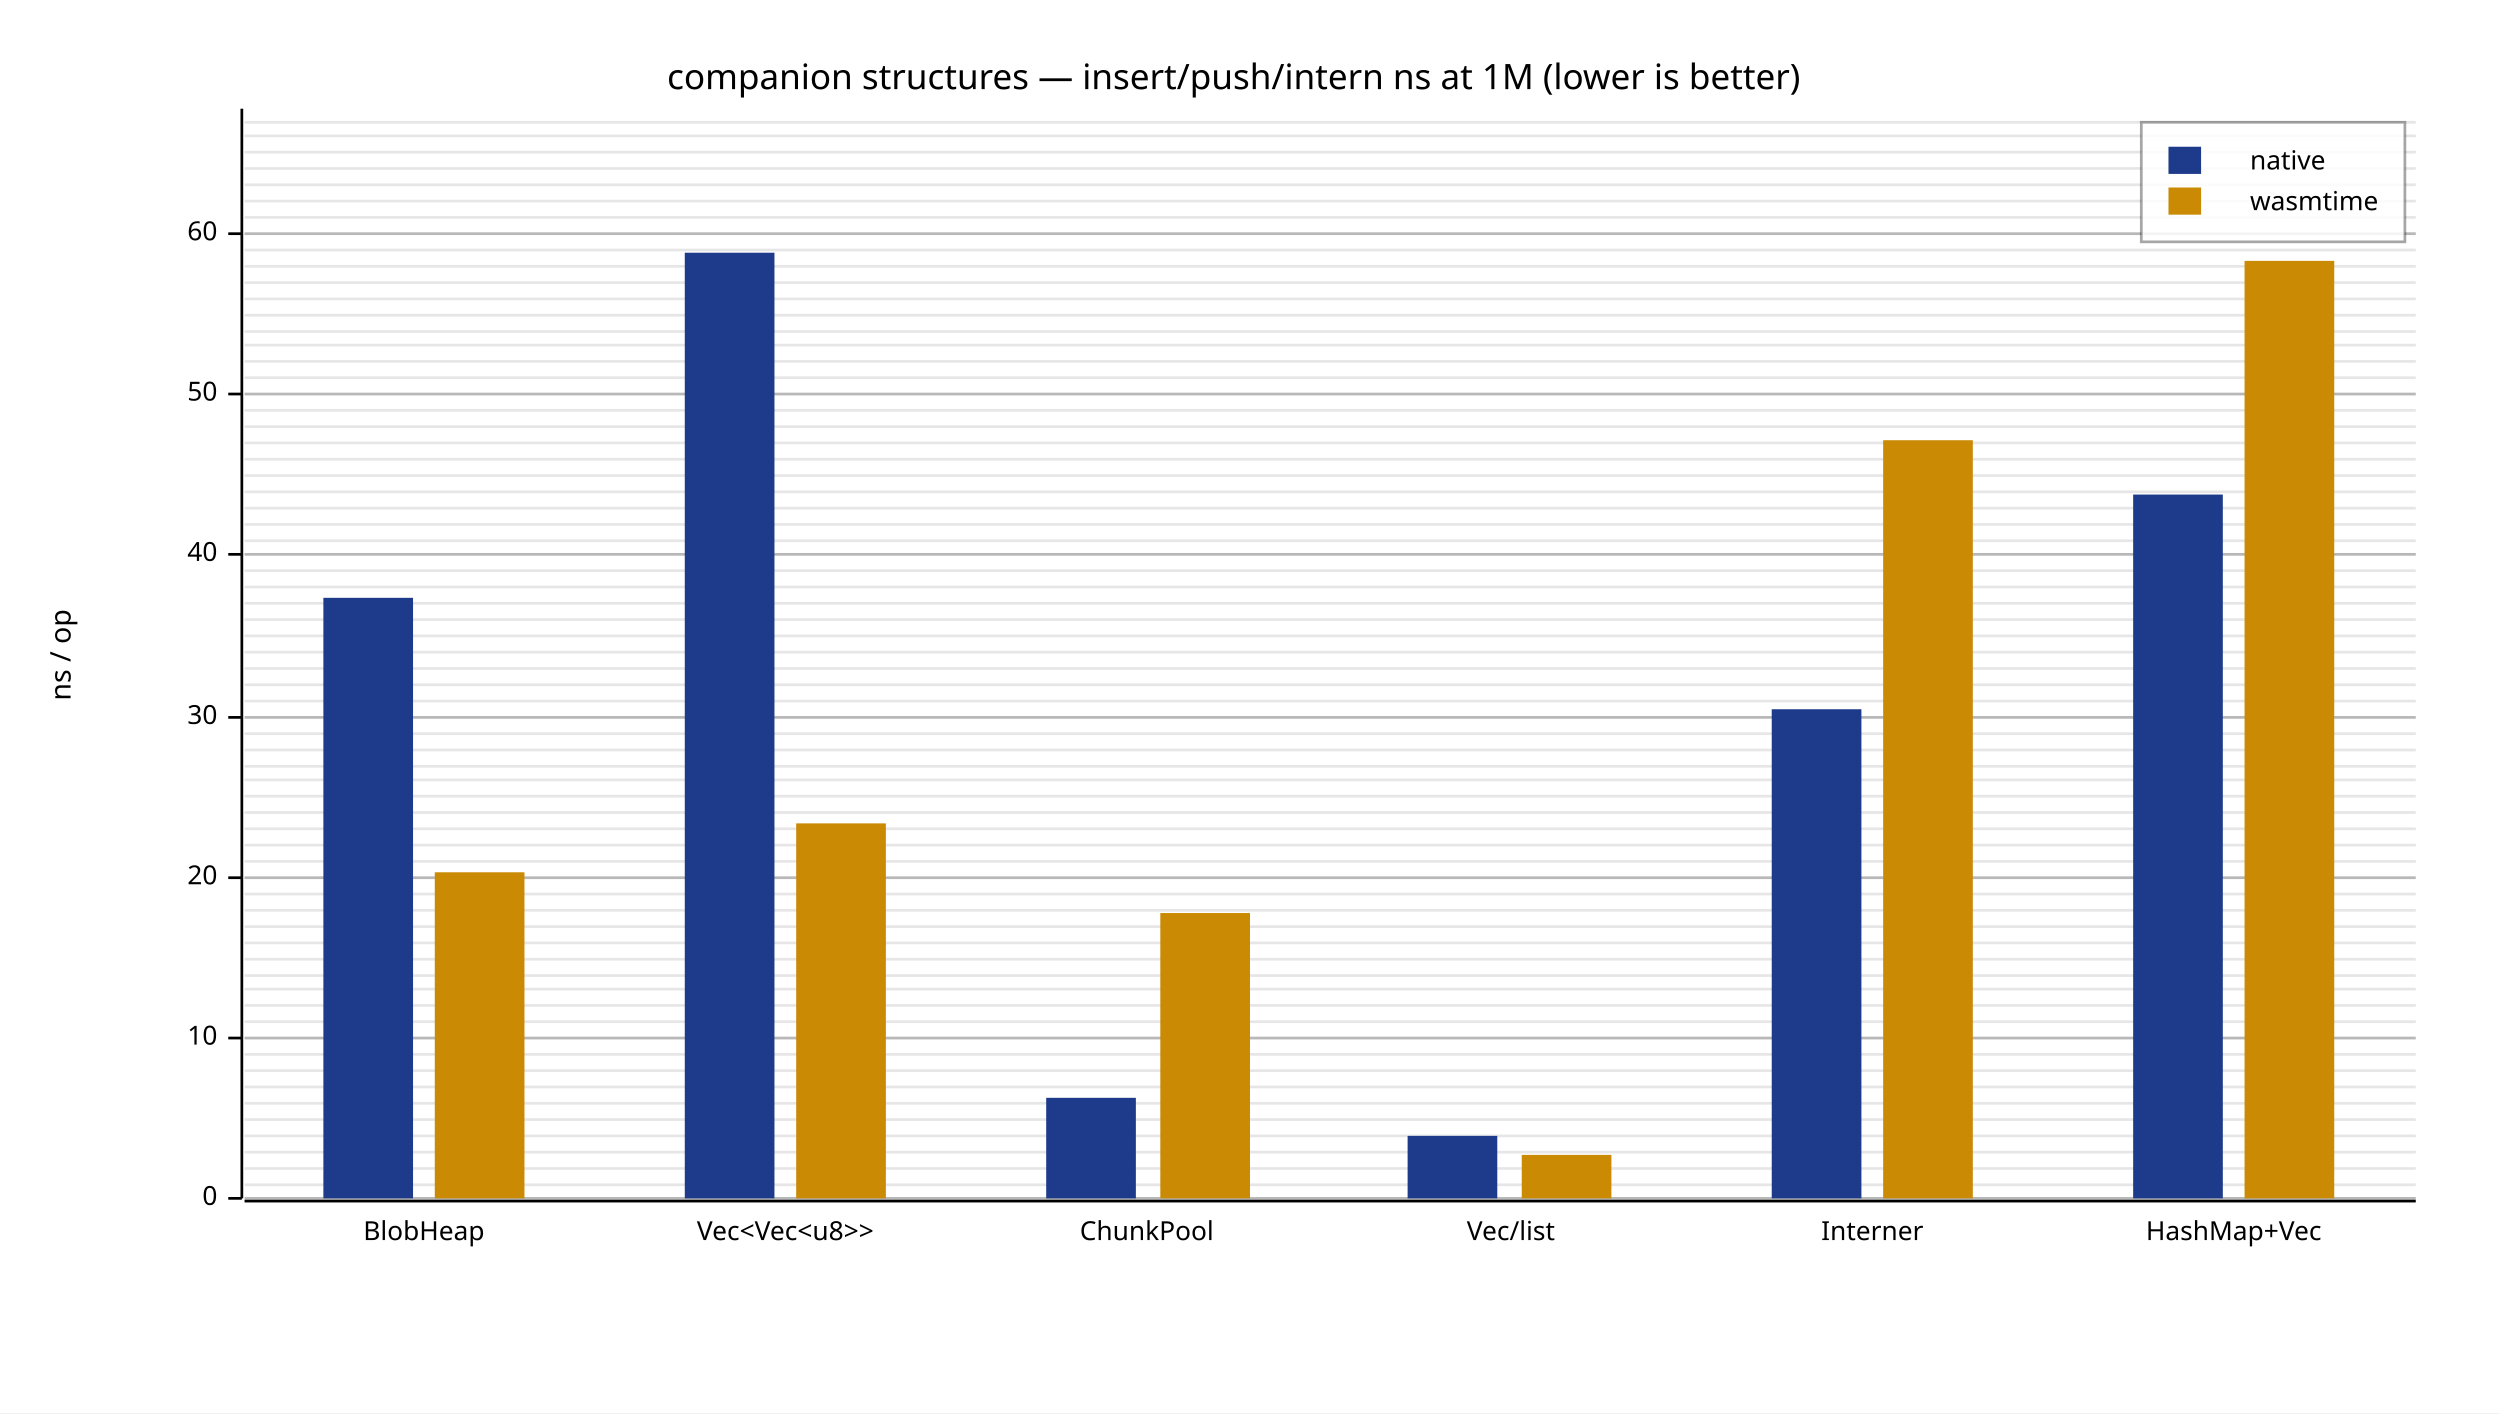
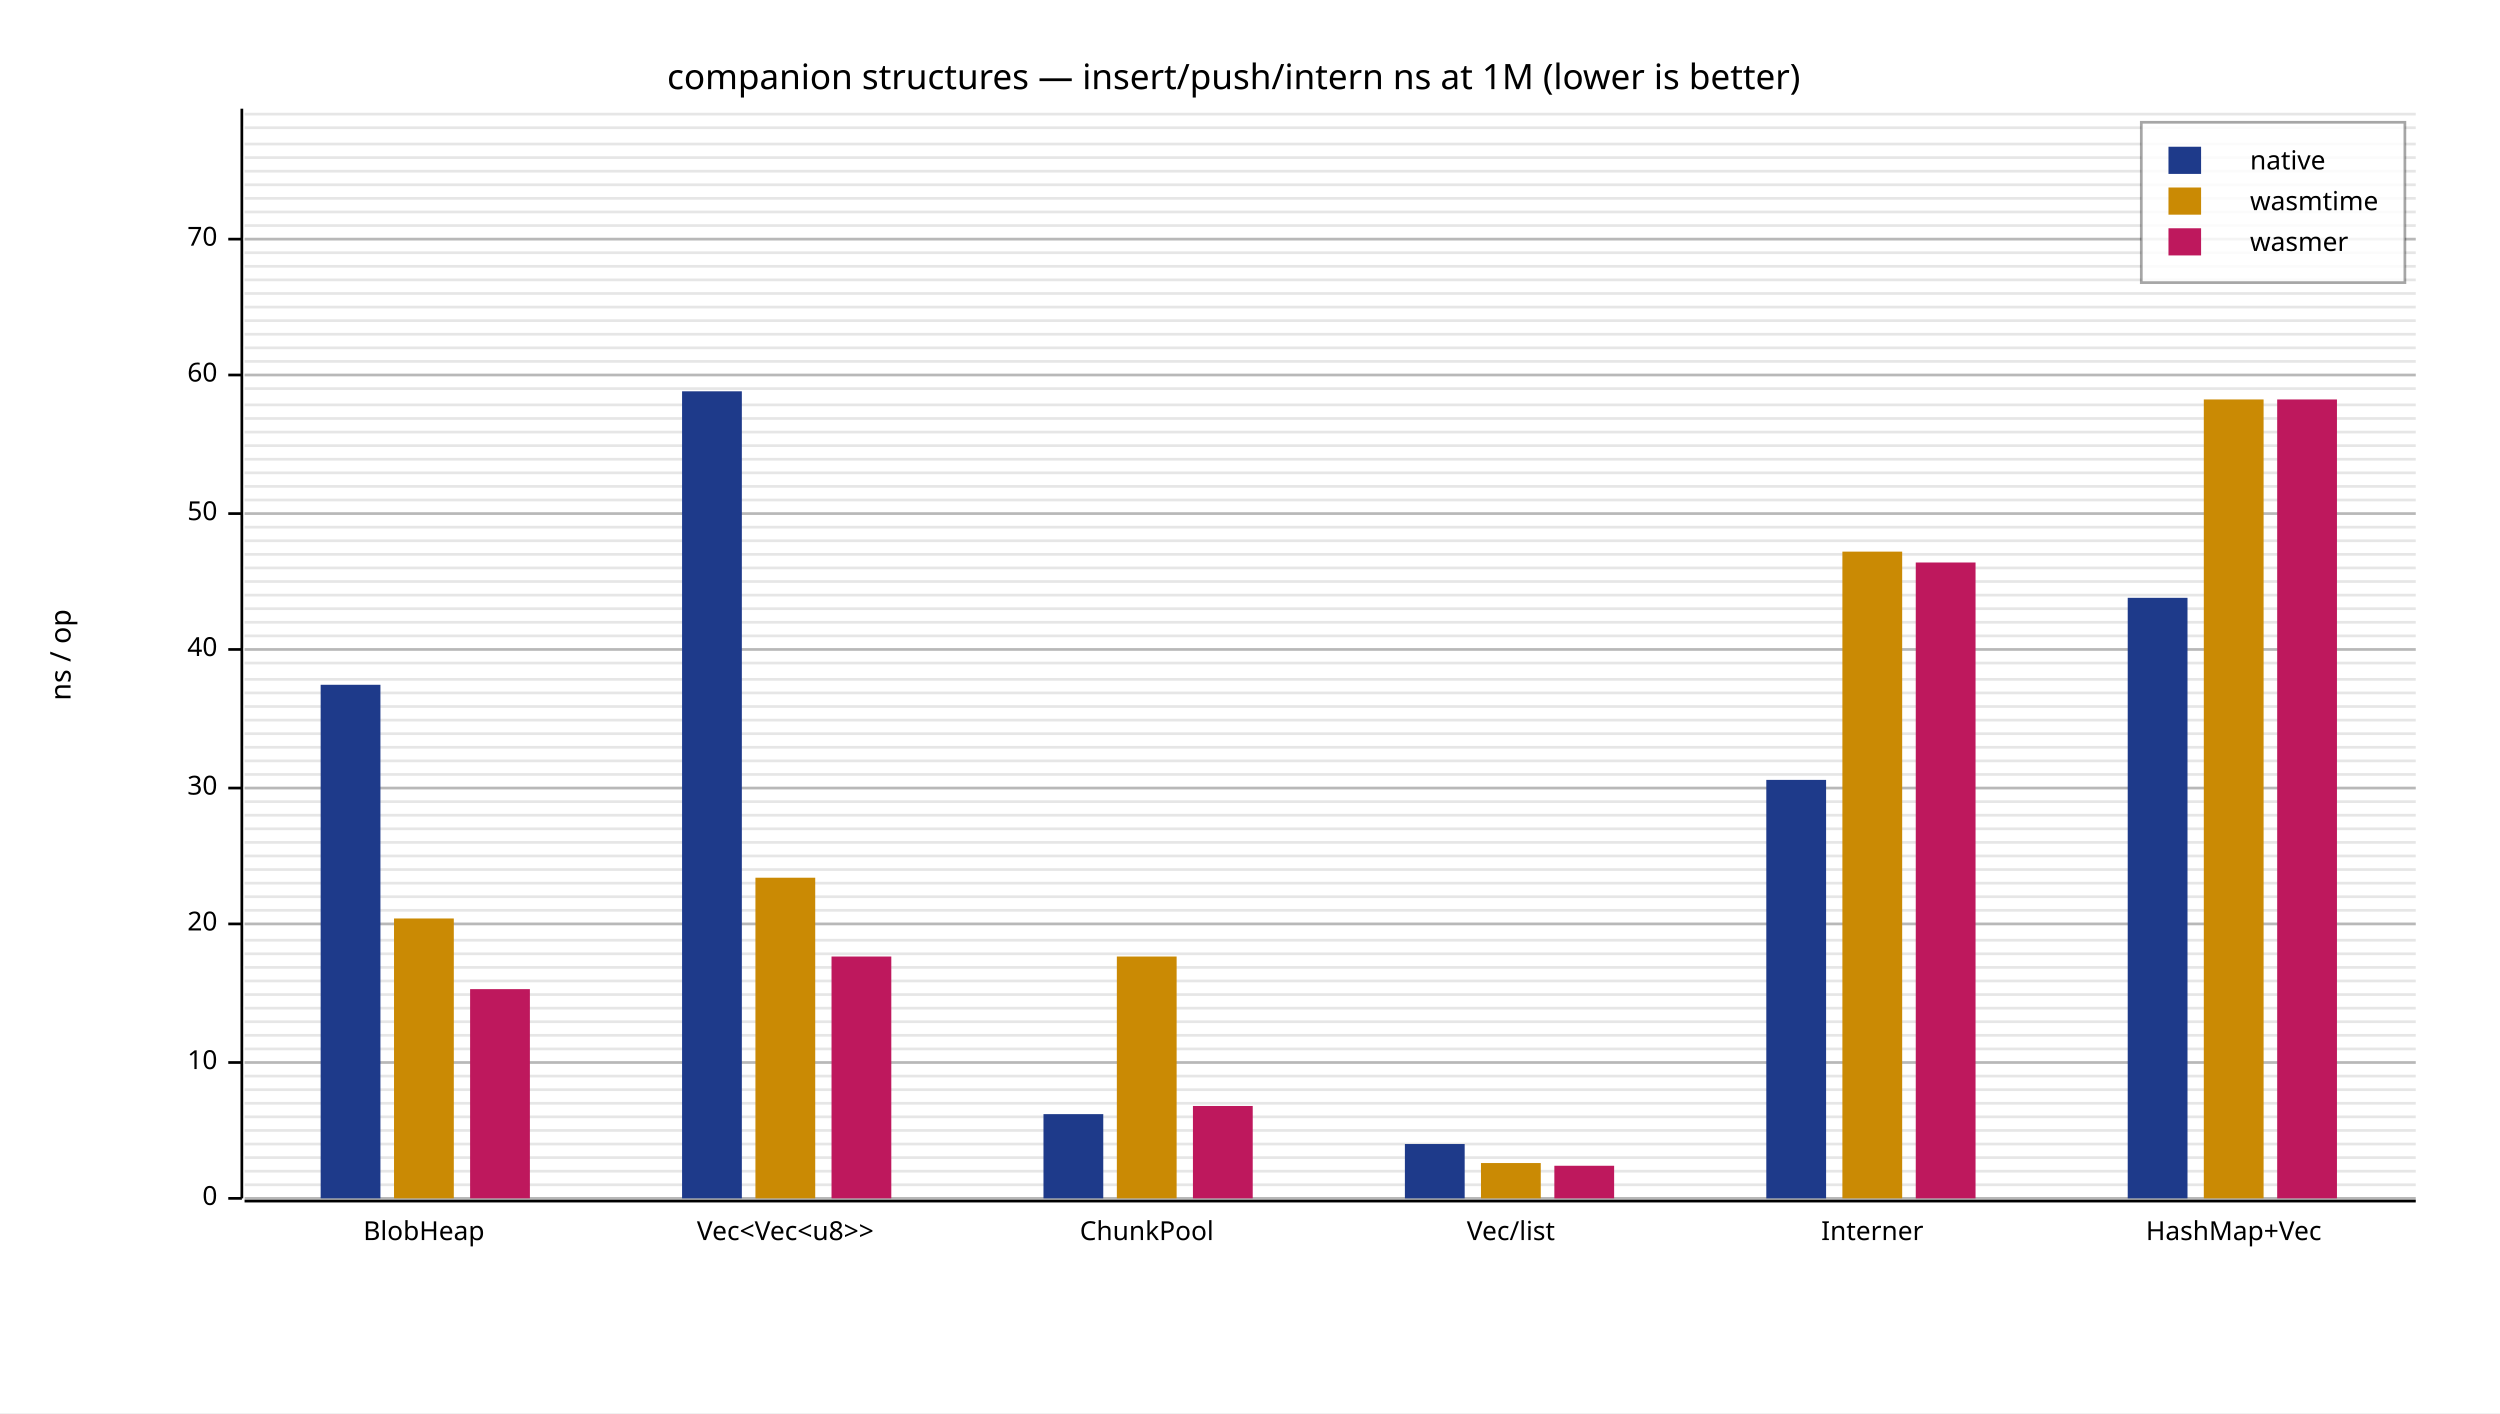
<svg xmlns="http://www.w3.org/2000/svg" width="920" height="520" viewBox="0 0 920 520">
  <rect x="0" y="0" width="920" height="520" opacity="1" fill="#FFFFFF" stroke="none" />
  <text x="454" y="23" dy="0.76em" text-anchor="middle" font-family="sans-serif" font-size="12.903" opacity="1" fill="#000000">
companion structures — insert/push/intern ns at 1M (lower is better)
</text>
  <line opacity="0.1" stroke="#000000" stroke-width="1" x1="90" y1="441" x2="889" y2="441" />
  <line opacity="0.1" stroke="#000000" stroke-width="1" x1="90" y1="436" x2="889" y2="436" />
-   <line opacity="0.1" stroke="#000000" stroke-width="1" x1="90" y1="430" x2="889" y2="430" />
-   <line opacity="0.1" stroke="#000000" stroke-width="1" x1="90" y1="424" x2="889" y2="424" />
-   <line opacity="0.1" stroke="#000000" stroke-width="1" x1="90" y1="418" x2="889" y2="418" />
-   <line opacity="0.1" stroke="#000000" stroke-width="1" x1="90" y1="412" x2="889" y2="412" />
+   <line opacity="0.1" stroke="#000000" stroke-width="1" x1="90" y1="431" x2="889" y2="431" />
+   <line opacity="0.1" stroke="#000000" stroke-width="1" x1="90" y1="426" x2="889" y2="426" />
+   <line opacity="0.1" stroke="#000000" stroke-width="1" x1="90" y1="421" x2="889" y2="421" />
+   <line opacity="0.1" stroke="#000000" stroke-width="1" x1="90" y1="416" x2="889" y2="416" />
+   <line opacity="0.1" stroke="#000000" stroke-width="1" x1="90" y1="411" x2="889" y2="411" />
  <line opacity="0.1" stroke="#000000" stroke-width="1" x1="90" y1="406" x2="889" y2="406" />
-   <line opacity="0.1" stroke="#000000" stroke-width="1" x1="90" y1="400" x2="889" y2="400" />
-   <line opacity="0.1" stroke="#000000" stroke-width="1" x1="90" y1="394" x2="889" y2="394" />
-   <line opacity="0.1" stroke="#000000" stroke-width="1" x1="90" y1="388" x2="889" y2="388" />
-   <line opacity="0.1" stroke="#000000" stroke-width="1" x1="90" y1="382" x2="889" y2="382" />
+   <line opacity="0.1" stroke="#000000" stroke-width="1" x1="90" y1="401" x2="889" y2="401" />
+   <line opacity="0.1" stroke="#000000" stroke-width="1" x1="90" y1="396" x2="889" y2="396" />
+   <line opacity="0.1" stroke="#000000" stroke-width="1" x1="90" y1="391" x2="889" y2="391" />
+   <line opacity="0.1" stroke="#000000" stroke-width="1" x1="90" y1="386" x2="889" y2="386" />
+   <line opacity="0.1" stroke="#000000" stroke-width="1" x1="90" y1="381" x2="889" y2="381" />
  <line opacity="0.1" stroke="#000000" stroke-width="1" x1="90" y1="376" x2="889" y2="376" />
-   <line opacity="0.1" stroke="#000000" stroke-width="1" x1="90" y1="370" x2="889" y2="370" />
-   <line opacity="0.1" stroke="#000000" stroke-width="1" x1="90" y1="364" x2="889" y2="364" />
-   <line opacity="0.1" stroke="#000000" stroke-width="1" x1="90" y1="359" x2="889" y2="359" />
-   <line opacity="0.1" stroke="#000000" stroke-width="1" x1="90" y1="353" x2="889" y2="353" />
-   <line opacity="0.1" stroke="#000000" stroke-width="1" x1="90" y1="347" x2="889" y2="347" />
-   <line opacity="0.1" stroke="#000000" stroke-width="1" x1="90" y1="341" x2="889" y2="341" />
+   <line opacity="0.1" stroke="#000000" stroke-width="1" x1="90" y1="371" x2="889" y2="371" />
+   <line opacity="0.1" stroke="#000000" stroke-width="1" x1="90" y1="366" x2="889" y2="366" />
+   <line opacity="0.1" stroke="#000000" stroke-width="1" x1="90" y1="361" x2="889" y2="361" />
+   <line opacity="0.1" stroke="#000000" stroke-width="1" x1="90" y1="356" x2="889" y2="356" />
+   <line opacity="0.1" stroke="#000000" stroke-width="1" x1="90" y1="351" x2="889" y2="351" />
+   <line opacity="0.1" stroke="#000000" stroke-width="1" x1="90" y1="346" x2="889" y2="346" />
+   <line opacity="0.1" stroke="#000000" stroke-width="1" x1="90" y1="340" x2="889" y2="340" />
  <line opacity="0.1" stroke="#000000" stroke-width="1" x1="90" y1="335" x2="889" y2="335" />
-   <line opacity="0.1" stroke="#000000" stroke-width="1" x1="90" y1="329" x2="889" y2="329" />
-   <line opacity="0.1" stroke="#000000" stroke-width="1" x1="90" y1="323" x2="889" y2="323" />
-   <line opacity="0.1" stroke="#000000" stroke-width="1" x1="90" y1="317" x2="889" y2="317" />
-   <line opacity="0.1" stroke="#000000" stroke-width="1" x1="90" y1="311" x2="889" y2="311" />
+   <line opacity="0.1" stroke="#000000" stroke-width="1" x1="90" y1="330" x2="889" y2="330" />
+   <line opacity="0.1" stroke="#000000" stroke-width="1" x1="90" y1="325" x2="889" y2="325" />
+   <line opacity="0.1" stroke="#000000" stroke-width="1" x1="90" y1="320" x2="889" y2="320" />
+   <line opacity="0.1" stroke="#000000" stroke-width="1" x1="90" y1="315" x2="889" y2="315" />
+   <line opacity="0.1" stroke="#000000" stroke-width="1" x1="90" y1="310" x2="889" y2="310" />
  <line opacity="0.1" stroke="#000000" stroke-width="1" x1="90" y1="305" x2="889" y2="305" />
-   <line opacity="0.1" stroke="#000000" stroke-width="1" x1="90" y1="299" x2="889" y2="299" />
-   <line opacity="0.1" stroke="#000000" stroke-width="1" x1="90" y1="293" x2="889" y2="293" />
-   <line opacity="0.1" stroke="#000000" stroke-width="1" x1="90" y1="287" x2="889" y2="287" />
-   <line opacity="0.1" stroke="#000000" stroke-width="1" x1="90" y1="282" x2="889" y2="282" />
-   <line opacity="0.1" stroke="#000000" stroke-width="1" x1="90" y1="276" x2="889" y2="276" />
+   <line opacity="0.1" stroke="#000000" stroke-width="1" x1="90" y1="300" x2="889" y2="300" />
+   <line opacity="0.1" stroke="#000000" stroke-width="1" x1="90" y1="295" x2="889" y2="295" />
+   <line opacity="0.1" stroke="#000000" stroke-width="1" x1="90" y1="290" x2="889" y2="290" />
+   <line opacity="0.1" stroke="#000000" stroke-width="1" x1="90" y1="285" x2="889" y2="285" />
+   <line opacity="0.1" stroke="#000000" stroke-width="1" x1="90" y1="280" x2="889" y2="280" />
+   <line opacity="0.1" stroke="#000000" stroke-width="1" x1="90" y1="275" x2="889" y2="275" />
  <line opacity="0.1" stroke="#000000" stroke-width="1" x1="90" y1="270" x2="889" y2="270" />
-   <line opacity="0.1" stroke="#000000" stroke-width="1" x1="90" y1="264" x2="889" y2="264" />
-   <line opacity="0.1" stroke="#000000" stroke-width="1" x1="90" y1="258" x2="889" y2="258" />
-   <line opacity="0.1" stroke="#000000" stroke-width="1" x1="90" y1="252" x2="889" y2="252" />
-   <line opacity="0.1" stroke="#000000" stroke-width="1" x1="90" y1="246" x2="889" y2="246" />
-   <line opacity="0.1" stroke="#000000" stroke-width="1" x1="90" y1="240" x2="889" y2="240" />
+   <line opacity="0.1" stroke="#000000" stroke-width="1" x1="90" y1="265" x2="889" y2="265" />
+   <line opacity="0.1" stroke="#000000" stroke-width="1" x1="90" y1="260" x2="889" y2="260" />
+   <line opacity="0.1" stroke="#000000" stroke-width="1" x1="90" y1="255" x2="889" y2="255" />
+   <line opacity="0.1" stroke="#000000" stroke-width="1" x1="90" y1="250" x2="889" y2="250" />
+   <line opacity="0.1" stroke="#000000" stroke-width="1" x1="90" y1="244" x2="889" y2="244" />
+   <line opacity="0.1" stroke="#000000" stroke-width="1" x1="90" y1="239" x2="889" y2="239" />
  <line opacity="0.1" stroke="#000000" stroke-width="1" x1="90" y1="234" x2="889" y2="234" />
-   <line opacity="0.1" stroke="#000000" stroke-width="1" x1="90" y1="228" x2="889" y2="228" />
-   <line opacity="0.1" stroke="#000000" stroke-width="1" x1="90" y1="222" x2="889" y2="222" />
-   <line opacity="0.1" stroke="#000000" stroke-width="1" x1="90" y1="216" x2="889" y2="216" />
-   <line opacity="0.1" stroke="#000000" stroke-width="1" x1="90" y1="210" x2="889" y2="210" />
+   <line opacity="0.1" stroke="#000000" stroke-width="1" x1="90" y1="229" x2="889" y2="229" />
+   <line opacity="0.1" stroke="#000000" stroke-width="1" x1="90" y1="224" x2="889" y2="224" />
+   <line opacity="0.1" stroke="#000000" stroke-width="1" x1="90" y1="219" x2="889" y2="219" />
+   <line opacity="0.1" stroke="#000000" stroke-width="1" x1="90" y1="214" x2="889" y2="214" />
+   <line opacity="0.1" stroke="#000000" stroke-width="1" x1="90" y1="209" x2="889" y2="209" />
  <line opacity="0.1" stroke="#000000" stroke-width="1" x1="90" y1="204" x2="889" y2="204" />
  <line opacity="0.1" stroke="#000000" stroke-width="1" x1="90" y1="199" x2="889" y2="199" />
-   <line opacity="0.1" stroke="#000000" stroke-width="1" x1="90" y1="193" x2="889" y2="193" />
-   <line opacity="0.1" stroke="#000000" stroke-width="1" x1="90" y1="187" x2="889" y2="187" />
-   <line opacity="0.1" stroke="#000000" stroke-width="1" x1="90" y1="181" x2="889" y2="181" />
-   <line opacity="0.1" stroke="#000000" stroke-width="1" x1="90" y1="175" x2="889" y2="175" />
+   <line opacity="0.1" stroke="#000000" stroke-width="1" x1="90" y1="194" x2="889" y2="194" />
+   <line opacity="0.1" stroke="#000000" stroke-width="1" x1="90" y1="189" x2="889" y2="189" />
+   <line opacity="0.1" stroke="#000000" stroke-width="1" x1="90" y1="184" x2="889" y2="184" />
+   <line opacity="0.1" stroke="#000000" stroke-width="1" x1="90" y1="179" x2="889" y2="179" />
+   <line opacity="0.1" stroke="#000000" stroke-width="1" x1="90" y1="174" x2="889" y2="174" />
  <line opacity="0.1" stroke="#000000" stroke-width="1" x1="90" y1="169" x2="889" y2="169" />
-   <line opacity="0.1" stroke="#000000" stroke-width="1" x1="90" y1="163" x2="889" y2="163" />
-   <line opacity="0.1" stroke="#000000" stroke-width="1" x1="90" y1="157" x2="889" y2="157" />
-   <line opacity="0.1" stroke="#000000" stroke-width="1" x1="90" y1="151" x2="889" y2="151" />
-   <line opacity="0.1" stroke="#000000" stroke-width="1" x1="90" y1="145" x2="889" y2="145" />
-   <line opacity="0.1" stroke="#000000" stroke-width="1" x1="90" y1="139" x2="889" y2="139" />
+   <line opacity="0.1" stroke="#000000" stroke-width="1" x1="90" y1="164" x2="889" y2="164" />
+   <line opacity="0.1" stroke="#000000" stroke-width="1" x1="90" y1="159" x2="889" y2="159" />
+   <line opacity="0.1" stroke="#000000" stroke-width="1" x1="90" y1="154" x2="889" y2="154" />
+   <line opacity="0.1" stroke="#000000" stroke-width="1" x1="90" y1="149" x2="889" y2="149" />
+   <line opacity="0.1" stroke="#000000" stroke-width="1" x1="90" y1="143" x2="889" y2="143" />
+   <line opacity="0.1" stroke="#000000" stroke-width="1" x1="90" y1="138" x2="889" y2="138" />
  <line opacity="0.1" stroke="#000000" stroke-width="1" x1="90" y1="133" x2="889" y2="133" />
-   <line opacity="0.1" stroke="#000000" stroke-width="1" x1="90" y1="127" x2="889" y2="127" />
-   <line opacity="0.1" stroke="#000000" stroke-width="1" x1="90" y1="122" x2="889" y2="122" />
-   <line opacity="0.1" stroke="#000000" stroke-width="1" x1="90" y1="116" x2="889" y2="116" />
-   <line opacity="0.1" stroke="#000000" stroke-width="1" x1="90" y1="110" x2="889" y2="110" />
-   <line opacity="0.1" stroke="#000000" stroke-width="1" x1="90" y1="104" x2="889" y2="104" />
+   <line opacity="0.1" stroke="#000000" stroke-width="1" x1="90" y1="128" x2="889" y2="128" />
+   <line opacity="0.1" stroke="#000000" stroke-width="1" x1="90" y1="123" x2="889" y2="123" />
+   <line opacity="0.1" stroke="#000000" stroke-width="1" x1="90" y1="118" x2="889" y2="118" />
+   <line opacity="0.1" stroke="#000000" stroke-width="1" x1="90" y1="113" x2="889" y2="113" />
+   <line opacity="0.1" stroke="#000000" stroke-width="1" x1="90" y1="108" x2="889" y2="108" />
+   <line opacity="0.1" stroke="#000000" stroke-width="1" x1="90" y1="103" x2="889" y2="103" />
  <line opacity="0.1" stroke="#000000" stroke-width="1" x1="90" y1="98" x2="889" y2="98" />
-   <line opacity="0.1" stroke="#000000" stroke-width="1" x1="90" y1="92" x2="889" y2="92" />
-   <line opacity="0.1" stroke="#000000" stroke-width="1" x1="90" y1="86" x2="889" y2="86" />
-   <line opacity="0.1" stroke="#000000" stroke-width="1" x1="90" y1="80" x2="889" y2="80" />
-   <line opacity="0.1" stroke="#000000" stroke-width="1" x1="90" y1="74" x2="889" y2="74" />
+   <line opacity="0.1" stroke="#000000" stroke-width="1" x1="90" y1="93" x2="889" y2="93" />
+   <line opacity="0.1" stroke="#000000" stroke-width="1" x1="90" y1="88" x2="889" y2="88" />
+   <line opacity="0.1" stroke="#000000" stroke-width="1" x1="90" y1="83" x2="889" y2="83" />
+   <line opacity="0.1" stroke="#000000" stroke-width="1" x1="90" y1="78" x2="889" y2="78" />
+   <line opacity="0.1" stroke="#000000" stroke-width="1" x1="90" y1="73" x2="889" y2="73" />
  <line opacity="0.1" stroke="#000000" stroke-width="1" x1="90" y1="68" x2="889" y2="68" />
-   <line opacity="0.1" stroke="#000000" stroke-width="1" x1="90" y1="62" x2="889" y2="62" />
-   <line opacity="0.1" stroke="#000000" stroke-width="1" x1="90" y1="56" x2="889" y2="56" />
-   <line opacity="0.1" stroke="#000000" stroke-width="1" x1="90" y1="50" x2="889" y2="50" />
-   <line opacity="0.1" stroke="#000000" stroke-width="1" x1="90" y1="45" x2="889" y2="45" />
+   <line opacity="0.1" stroke="#000000" stroke-width="1" x1="90" y1="63" x2="889" y2="63" />
+   <line opacity="0.1" stroke="#000000" stroke-width="1" x1="90" y1="58" x2="889" y2="58" />
+   <line opacity="0.1" stroke="#000000" stroke-width="1" x1="90" y1="53" x2="889" y2="53" />
+   <line opacity="0.1" stroke="#000000" stroke-width="1" x1="90" y1="47" x2="889" y2="47" />
+   <line opacity="0.1" stroke="#000000" stroke-width="1" x1="90" y1="42" x2="889" y2="42" />
  <text x="18" y="241" dy="0.76em" text-anchor="middle" font-family="sans-serif" font-size="10.484" opacity="1" fill="#000000" transform="rotate(270, 18, 241)">
ns / op
</text>
  <line opacity="0.2" stroke="#000000" stroke-width="1" x1="90" y1="441" x2="889" y2="441" />
-   <line opacity="0.2" stroke="#000000" stroke-width="1" x1="90" y1="382" x2="889" y2="382" />
-   <line opacity="0.2" stroke="#000000" stroke-width="1" x1="90" y1="323" x2="889" y2="323" />
-   <line opacity="0.2" stroke="#000000" stroke-width="1" x1="90" y1="264" x2="889" y2="264" />
-   <line opacity="0.2" stroke="#000000" stroke-width="1" x1="90" y1="204" x2="889" y2="204" />
-   <line opacity="0.2" stroke="#000000" stroke-width="1" x1="90" y1="145" x2="889" y2="145" />
-   <line opacity="0.2" stroke="#000000" stroke-width="1" x1="90" y1="86" x2="889" y2="86" />
+   <line opacity="0.2" stroke="#000000" stroke-width="1" x1="90" y1="391" x2="889" y2="391" />
+   <line opacity="0.2" stroke="#000000" stroke-width="1" x1="90" y1="340" x2="889" y2="340" />
+   <line opacity="0.2" stroke="#000000" stroke-width="1" x1="90" y1="290" x2="889" y2="290" />
+   <line opacity="0.2" stroke="#000000" stroke-width="1" x1="90" y1="239" x2="889" y2="239" />
+   <line opacity="0.2" stroke="#000000" stroke-width="1" x1="90" y1="189" x2="889" y2="189" />
+   <line opacity="0.2" stroke="#000000" stroke-width="1" x1="90" y1="138" x2="889" y2="138" />
+   <line opacity="0.2" stroke="#000000" stroke-width="1" x1="90" y1="88" x2="889" y2="88" />
  <polyline fill="none" opacity="1" stroke="#000000" stroke-width="1" points="89,40 89,441 " />
  <text x="80" y="441" dy="0.5ex" text-anchor="end" font-family="sans-serif" font-size="9.677" opacity="1" fill="#000000">
0
</text>
  <polyline fill="none" opacity="1" stroke="#000000" stroke-width="1" points="84,441 89,441 " />
-   <text x="80" y="382" dy="0.5ex" text-anchor="end" font-family="sans-serif" font-size="9.677" opacity="1" fill="#000000">
+   <text x="80" y="391" dy="0.5ex" text-anchor="end" font-family="sans-serif" font-size="9.677" opacity="1" fill="#000000">
10
</text>
-   <polyline fill="none" opacity="1" stroke="#000000" stroke-width="1" points="84,382 89,382 " />
-   <text x="80" y="323" dy="0.5ex" text-anchor="end" font-family="sans-serif" font-size="9.677" opacity="1" fill="#000000">
+   <polyline fill="none" opacity="1" stroke="#000000" stroke-width="1" points="84,391 89,391 " />
+   <text x="80" y="340" dy="0.5ex" text-anchor="end" font-family="sans-serif" font-size="9.677" opacity="1" fill="#000000">
20
</text>
-   <polyline fill="none" opacity="1" stroke="#000000" stroke-width="1" points="84,323 89,323 " />
-   <text x="80" y="264" dy="0.5ex" text-anchor="end" font-family="sans-serif" font-size="9.677" opacity="1" fill="#000000">
+   <polyline fill="none" opacity="1" stroke="#000000" stroke-width="1" points="84,340 89,340 " />
+   <text x="80" y="290" dy="0.5ex" text-anchor="end" font-family="sans-serif" font-size="9.677" opacity="1" fill="#000000">
30
</text>
-   <polyline fill="none" opacity="1" stroke="#000000" stroke-width="1" points="84,264 89,264 " />
-   <text x="80" y="204" dy="0.5ex" text-anchor="end" font-family="sans-serif" font-size="9.677" opacity="1" fill="#000000">
+   <polyline fill="none" opacity="1" stroke="#000000" stroke-width="1" points="84,290 89,290 " />
+   <text x="80" y="239" dy="0.5ex" text-anchor="end" font-family="sans-serif" font-size="9.677" opacity="1" fill="#000000">
40
</text>
-   <polyline fill="none" opacity="1" stroke="#000000" stroke-width="1" points="84,204 89,204 " />
-   <text x="80" y="145" dy="0.5ex" text-anchor="end" font-family="sans-serif" font-size="9.677" opacity="1" fill="#000000">
+   <polyline fill="none" opacity="1" stroke="#000000" stroke-width="1" points="84,239 89,239 " />
+   <text x="80" y="189" dy="0.5ex" text-anchor="end" font-family="sans-serif" font-size="9.677" opacity="1" fill="#000000">
50
</text>
-   <polyline fill="none" opacity="1" stroke="#000000" stroke-width="1" points="84,145 89,145 " />
-   <text x="80" y="86" dy="0.5ex" text-anchor="end" font-family="sans-serif" font-size="9.677" opacity="1" fill="#000000">
+   <polyline fill="none" opacity="1" stroke="#000000" stroke-width="1" points="84,189 89,189 " />
+   <text x="80" y="138" dy="0.5ex" text-anchor="end" font-family="sans-serif" font-size="9.677" opacity="1" fill="#000000">
60
</text>
-   <polyline fill="none" opacity="1" stroke="#000000" stroke-width="1" points="84,86 89,86 " />
+   <polyline fill="none" opacity="1" stroke="#000000" stroke-width="1" points="84,138 89,138 " />
+   <text x="80" y="88" dy="0.5ex" text-anchor="end" font-family="sans-serif" font-size="9.677" opacity="1" fill="#000000">
+ 70
+ </text>
+   <polyline fill="none" opacity="1" stroke="#000000" stroke-width="1" points="84,88 89,88 " />
  <polyline fill="none" opacity="1" stroke="#000000" stroke-width="1" points="90,442 889,442 " />
-   <rect x="119" y="220" width="33" height="221" opacity="1" fill="#1E3A8A" stroke="none" />
-   <rect x="252" y="93" width="33" height="348" opacity="1" fill="#1E3A8A" stroke="none" />
-   <rect x="385" y="404" width="33" height="37" opacity="1" fill="#1E3A8A" stroke="none" />
-   <rect x="518" y="418" width="33" height="23" opacity="1" fill="#1E3A8A" stroke="none" />
-   <rect x="652" y="261" width="33" height="180" opacity="1" fill="#1E3A8A" stroke="none" />
-   <rect x="785" y="182" width="33" height="259" opacity="1" fill="#1E3A8A" stroke="none" />
-   <rect x="160" y="321" width="33" height="120" opacity="1" fill="#CA8A04" stroke="none" />
-   <rect x="293" y="303" width="33" height="138" opacity="1" fill="#CA8A04" stroke="none" />
-   <rect x="427" y="336" width="33" height="105" opacity="1" fill="#CA8A04" stroke="none" />
-   <rect x="560" y="425" width="33" height="16" opacity="1" fill="#CA8A04" stroke="none" />
-   <rect x="693" y="162" width="33" height="279" opacity="1" fill="#CA8A04" stroke="none" />
-   <rect x="826" y="96" width="33" height="345" opacity="1" fill="#CA8A04" stroke="none" />
-   <rect x="788" y="45" width="97" height="44" opacity="0.85" fill="#FFFFFF" stroke="none" />
-   <rect x="788" y="45" width="97" height="44" opacity="0.35" fill="none" stroke="#000000" />
+   <rect x="118" y="252" width="22" height="189" opacity="1" fill="#1E3A8A" stroke="none" />
+   <rect x="251" y="144" width="22" height="297" opacity="1" fill="#1E3A8A" stroke="none" />
+   <rect x="384" y="410" width="22" height="31" opacity="1" fill="#1E3A8A" stroke="none" />
+   <rect x="517" y="421" width="22" height="20" opacity="1" fill="#1E3A8A" stroke="none" />
+   <rect x="650" y="287" width="22" height="154" opacity="1" fill="#1E3A8A" stroke="none" />
+   <rect x="783" y="220" width="22" height="221" opacity="1" fill="#1E3A8A" stroke="none" />
+   <rect x="145" y="338" width="22" height="103" opacity="1" fill="#CA8A04" stroke="none" />
+   <rect x="278" y="323" width="22" height="118" opacity="1" fill="#CA8A04" stroke="none" />
+   <rect x="411" y="352" width="22" height="89" opacity="1" fill="#CA8A04" stroke="none" />
+   <rect x="545" y="428" width="22" height="13" opacity="1" fill="#CA8A04" stroke="none" />
+   <rect x="678" y="203" width="22" height="238" opacity="1" fill="#CA8A04" stroke="none" />
+   <rect x="811" y="147" width="22" height="294" opacity="1" fill="#CA8A04" stroke="none" />
+   <rect x="173" y="364" width="22" height="77" opacity="1" fill="#BE185D" stroke="none" />
+   <rect x="306" y="352" width="22" height="89" opacity="1" fill="#BE185D" stroke="none" />
+   <rect x="439" y="407" width="22" height="34" opacity="1" fill="#BE185D" stroke="none" />
+   <rect x="572" y="429" width="22" height="12" opacity="1" fill="#BE185D" stroke="none" />
+   <rect x="705" y="207" width="22" height="234" opacity="1" fill="#BE185D" stroke="none" />
+   <rect x="838" y="147" width="22" height="294" opacity="1" fill="#BE185D" stroke="none" />
+   <rect x="788" y="45" width="97" height="59" opacity="0.85" fill="#FFFFFF" stroke="none" />
+   <rect x="788" y="45" width="97" height="59" opacity="0.35" fill="none" stroke="#000000" />
  <text x="828" y="55" dy="0.76em" text-anchor="start" font-family="sans-serif" font-size="9.677" opacity="1" fill="#000000">
native
</text>
  <text x="828" y="70" dy="0.76em" text-anchor="start" font-family="sans-serif" font-size="9.677" opacity="1" fill="#000000">
wasmtime
</text>
+   <text x="828" y="85" dy="0.76em" text-anchor="start" font-family="sans-serif" font-size="9.677" opacity="1" fill="#000000">
+ wasmer
+ </text>
  <rect x="798" y="54" width="12" height="10" opacity="1" fill="#1E3A8A" stroke="none" />
  <rect x="798" y="69" width="12" height="10" opacity="1" fill="#CA8A04" stroke="none" />
+   <rect x="798" y="84" width="12" height="10" opacity="1" fill="#BE185D" stroke="none" />
  <text x="156" y="449" dy="0.76em" text-anchor="middle" font-family="sans-serif" font-size="9.677" opacity="1" fill="#000000">
BlobHeap
</text>
  <text x="289" y="449" dy="0.76em" text-anchor="middle" font-family="sans-serif" font-size="9.677" opacity="1" fill="#000000">
Vec&lt;Vec&lt;u8&gt;&gt;
</text>
  <text x="422" y="449" dy="0.76em" text-anchor="middle" font-family="sans-serif" font-size="9.677" opacity="1" fill="#000000">
ChunkPool
</text>
  <text x="556" y="449" dy="0.76em" text-anchor="middle" font-family="sans-serif" font-size="9.677" opacity="1" fill="#000000">
Vec/list
</text>
  <text x="689" y="449" dy="0.76em" text-anchor="middle" font-family="sans-serif" font-size="9.677" opacity="1" fill="#000000">
Interner
</text>
  <text x="822" y="449" dy="0.76em" text-anchor="middle" font-family="sans-serif" font-size="9.677" opacity="1" fill="#000000">
HashMap+Vec
</text>
</svg>
